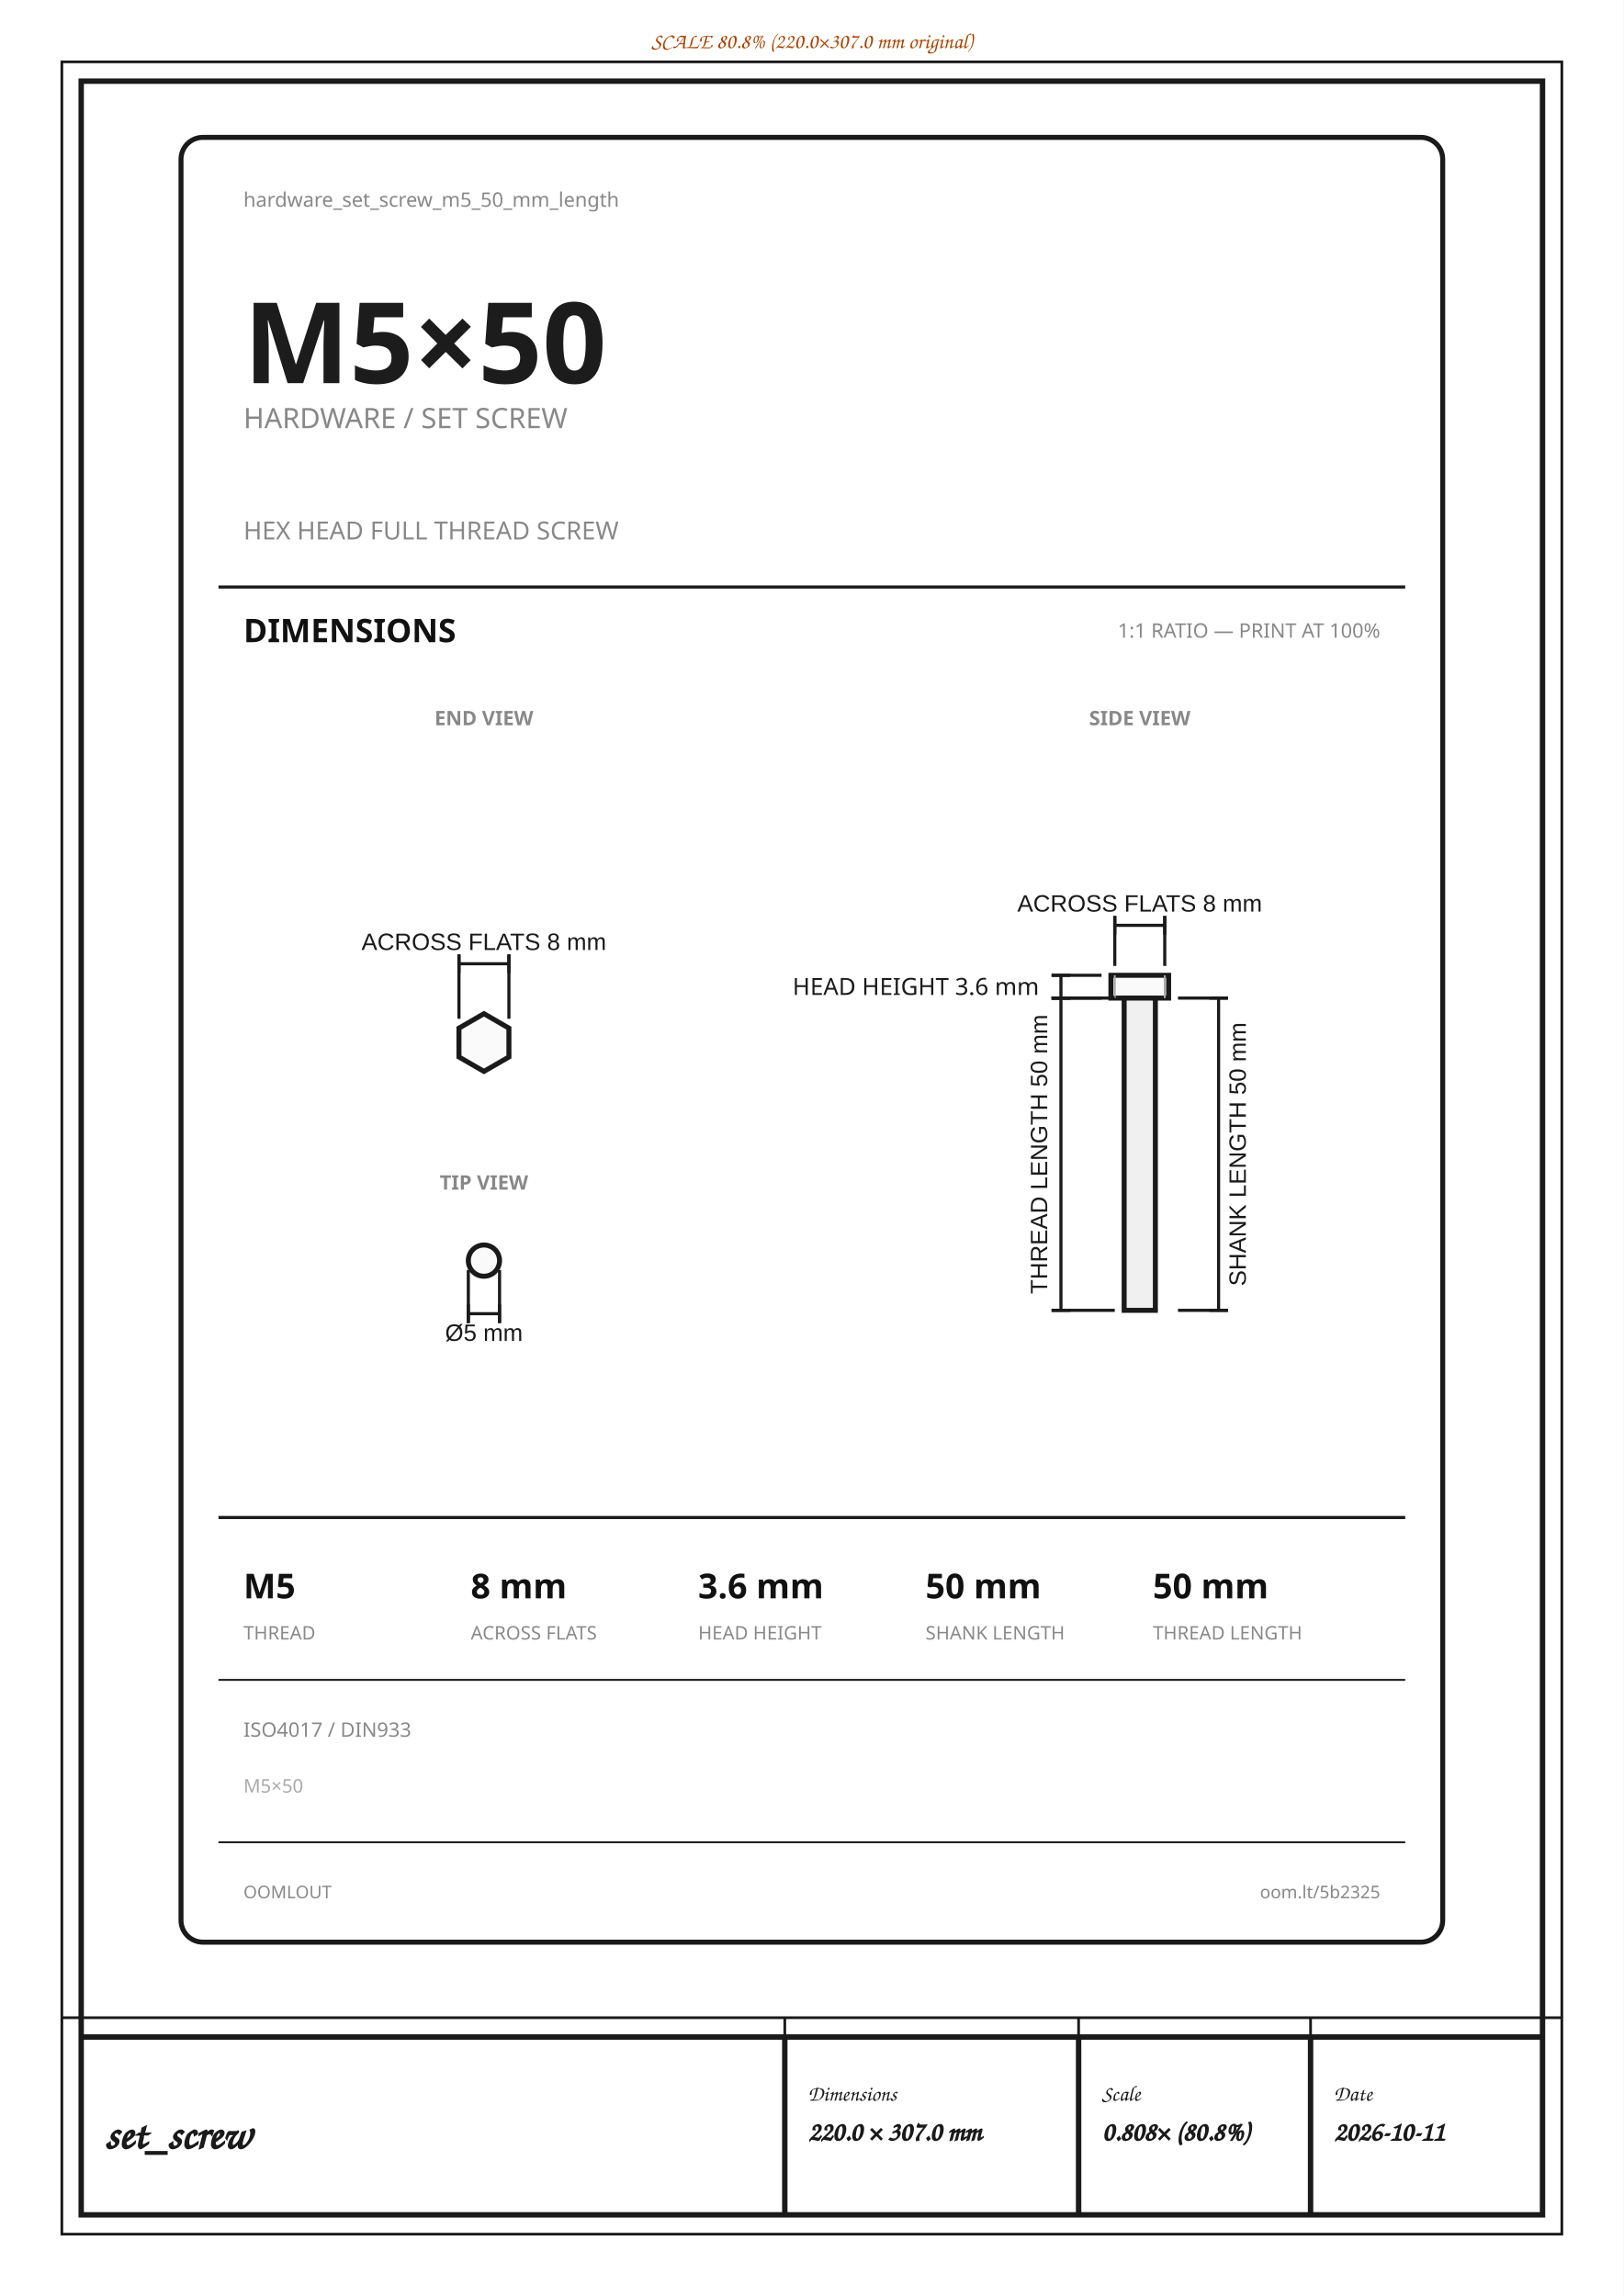
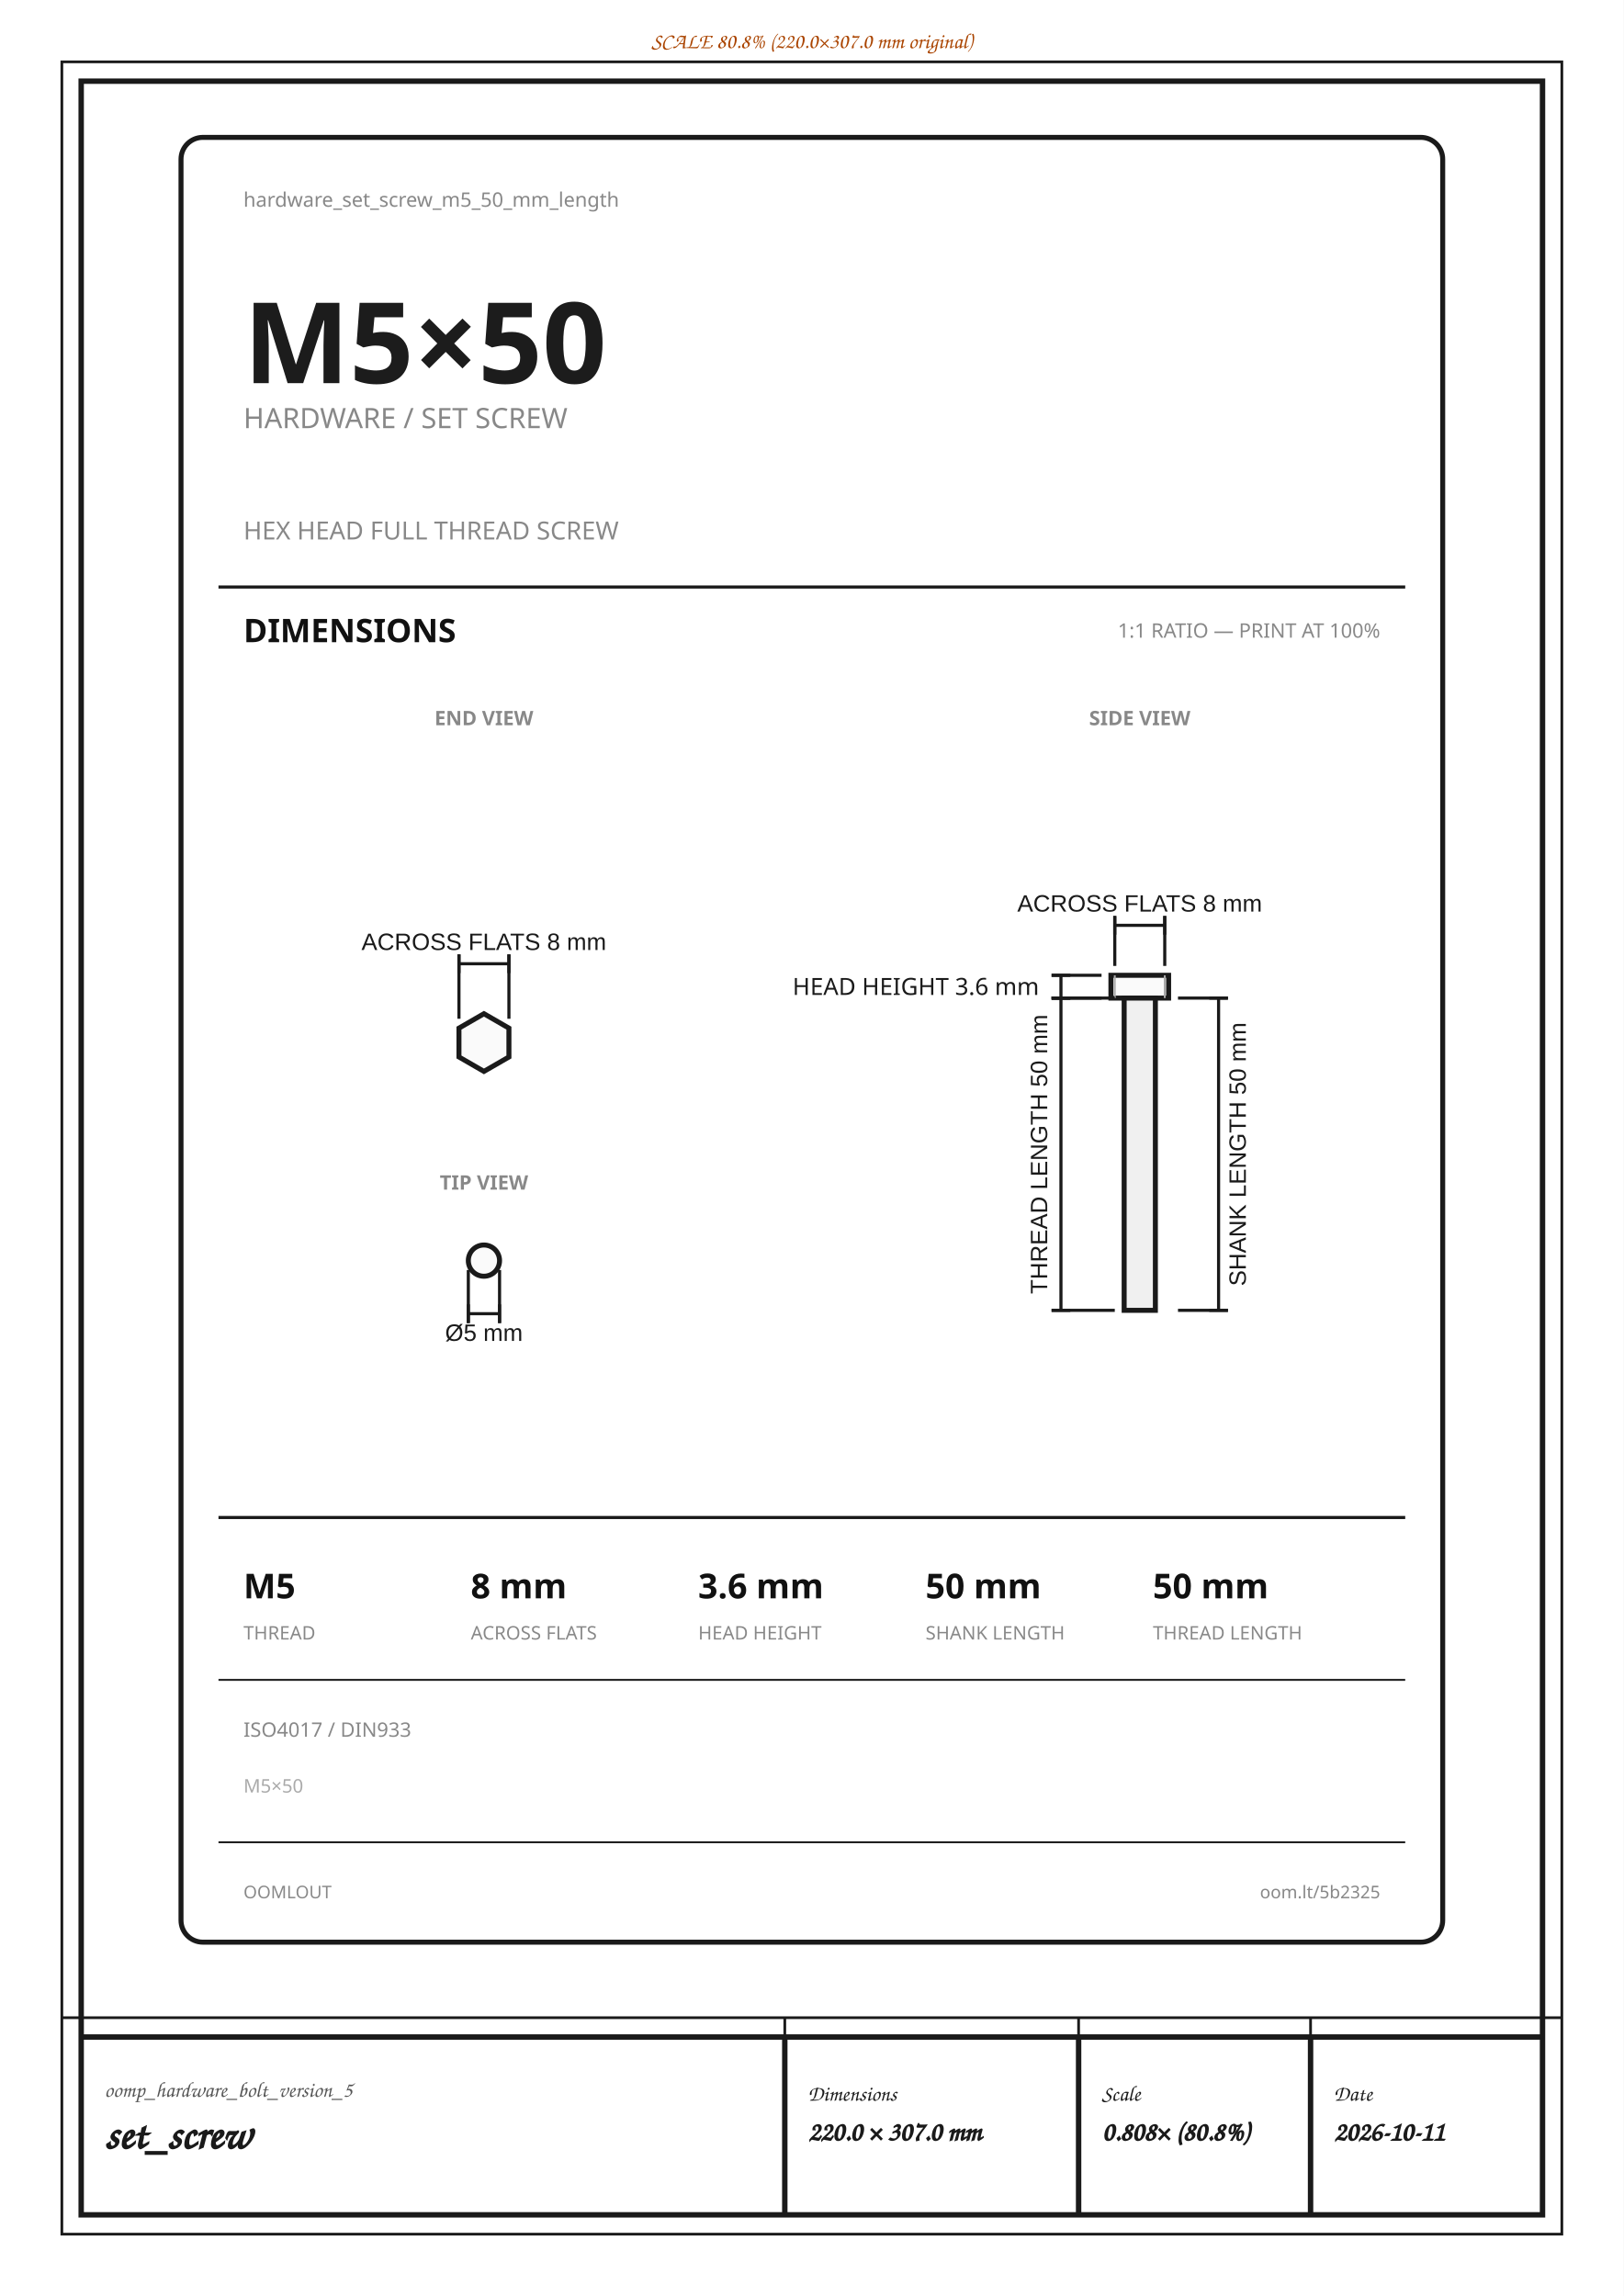
<svg xmlns="http://www.w3.org/2000/svg" width="210mm" height="297mm" viewBox="0 0 210 297">
  <rect x="0" y="0" width="210" height="297" fill="white" stroke="none" />
  <rect x="8" y="8" width="194" height="281" fill="none" stroke="#1A1A1A" stroke-width="0.35" />
  <rect x="10.5" y="10.5" width="189" height="276" fill="none" stroke="#1A1A1A" stroke-width="0.7" />
  <line x1="8" y1="261" x2="202" y2="261" stroke="#1A1A1A" stroke-width="0.35" />
  <line x1="10.5" y1="263.5" x2="199.5" y2="263.5" stroke="#1A1A1A" stroke-width="0.7" />
  <line x1="101.5" y1="261" x2="101.5" y2="286.5" stroke="#1A1A1A" stroke-width="0.35" />
  <line x1="101.5" y1="263.5" x2="101.5" y2="286.5" stroke="#1A1A1A" stroke-width="0.7" />
  <line x1="139.5" y1="261" x2="139.5" y2="286.5" stroke="#1A1A1A" stroke-width="0.35" />
  <line x1="139.5" y1="263.5" x2="139.5" y2="286.5" stroke="#1A1A1A" stroke-width="0.7" />
  <line x1="169.5" y1="261" x2="169.5" y2="286.5" stroke="#1A1A1A" stroke-width="0.35" />
  <line x1="169.5" y1="263.5" x2="169.5" y2="286.5" stroke="#1A1A1A" stroke-width="0.7" />
+   <text x="13.5" y="270.5" font-family="Swis721 Blk BT, comic sans ms" font-size="2.8" font-weight="normal" text-anchor="start" dominant-baseline="middle" fill="#555555" textLength="85" lengthAdjust="spacingAndGlyphs">oomp_hardware_bolt_version_5</text>
  <text x="13.5" y="276.5" font-family="Swis721 Blk BT, comic sans ms" font-size="5.5" font-weight="bold" text-anchor="start" dominant-baseline="middle" fill="#1A1A1A" textLength="85" lengthAdjust="spacingAndGlyphs">set_screw</text>
  <text x="104.5" y="271" font-family="Swis721 Blk BT, comic sans ms" font-size="2.8" font-weight="normal" text-anchor="start" dominant-baseline="middle" fill="#1A1A1A">Dimensions</text>
  <text x="104.5" y="276" font-family="Swis721 Blk BT, comic sans ms" font-size="3.5" font-weight="bold" text-anchor="start" dominant-baseline="middle" fill="#1A1A1A">220.0 × 307.0 mm</text>
  <text x="142.5" y="271" font-family="Swis721 Blk BT, comic sans ms" font-size="2.8" font-weight="normal" text-anchor="start" dominant-baseline="middle" fill="#1A1A1A">Scale</text>
  <text x="142.5" y="276" font-family="Swis721 Blk BT, comic sans ms" font-size="3.5" font-weight="bold" text-anchor="start" dominant-baseline="middle" fill="#1A1A1A">0.808× (80.8%)</text>
  <text x="172.5" y="271" font-family="Swis721 Blk BT, comic sans ms" font-size="2.8" font-weight="normal" text-anchor="start" dominant-baseline="middle" fill="#1A1A1A">Date</text>
  <text x="172.5" y="276" font-family="Swis721 Blk BT, comic sans ms" font-size="3.5" font-weight="bold" text-anchor="start" dominant-baseline="middle" fill="#1A1A1A">2026-10-11</text>
  <text x="105" y="5.5" font-family="Swis721 Blk BT, comic sans ms" font-size="2.8" font-weight="normal" text-anchor="middle" dominant-baseline="middle" fill="#AA4400">SCALE 80.8%  (220.0×307.0 mm original)</text>
  <g transform="translate(16.1401,10.5) scale(0.807818)">
    <rect x="5" y="5" width="210" height="297" fill="#ffffff" stroke="none" />
    <rect x="9" y="9" width="202" height="289" rx="3.5" ry="3.5" fill="none" stroke="#1A1A1A" stroke-width="0.8" />
    <text x="19" y="19" font-family="sans-serif" font-size="3.2" text-anchor="start" dominant-baseline="middle" fill="#888888">hardware_set_screw_m5_50_mm_length</text>
    <text x="19" y="42" font-family="sans-serif" font-size="18" font-weight="bold" text-anchor="start" dominant-baseline="middle" fill="#1C1C1C">M5×50</text>
    <text x="19" y="54" font-family="sans-serif" font-size="4.5" text-anchor="start" dominant-baseline="middle" fill="#888888">HARDWARE / SET SCREW</text>
    <text x="19" y="72" font-family="sans-serif" font-size="4" text-anchor="start" dominant-baseline="middle" fill="#888888">HEX HEAD FULL THREAD SCREW</text>
    <line x1="15" y1="81" x2="205" y2="81" fill="#333333" stroke="#1A1A1A" stroke-width="0.5" />
    <text x="19" y="88" font-family="sans-serif" font-size="5.2" font-weight="bold" text-anchor="start" dominant-baseline="middle" fill="#111111">DIMENSIONS</text>
    <text x="201" y="88" font-family="sans-serif" font-size="3.2" text-anchor="end" dominant-baseline="middle" fill="#888888">1:1 RATIO  —  PRINT AT 100%</text>
    <text x="57.5" y="102" font-family="sans-serif" font-size="3.2" font-weight="bold" text-anchor="middle" dominant-baseline="middle" fill="#888888">END VIEW</text>
    <text x="162.5" y="102" font-family="sans-serif" font-size="3.2" font-weight="bold" text-anchor="middle" dominant-baseline="middle" fill="#888888">SIDE VIEW</text>
    <polygon points="57.5,149.327 53.5,151.636 53.5,156.255 57.5,158.564 61.5,156.255 61.5,151.636" fill="#FAFAFA" stroke="#1A1A1A" stroke-width="0.8" />
    <line x1="53.5" y1="150.136" x2="53.5" y2="139.827" fill="#1A1A1A" stroke="#1A1A1A" stroke-width="0.5" />
    <line x1="61.5" y1="150.136" x2="61.5" y2="139.827" fill="#1A1A1A" stroke="#1A1A1A" stroke-width="0.5" />
    <line x1="53.5" y1="141.327" x2="61.5" y2="141.327" fill="#1A1A1A" stroke="#1A1A1A" stroke-width="0.5" />
    <line x1="53.5" y1="142.827" x2="53.5" y2="139.827" fill="#1A1A1A" stroke="#1A1A1A" stroke-width="0.5" />
    <line x1="61.5" y1="142.827" x2="61.5" y2="139.827" fill="#1A1A1A" stroke="#1A1A1A" stroke-width="0.5" />
    <text x="57.5" y="138.047" font-family="Arial, Helvetica, sans-serif" font-size="3.8" text-anchor="middle" dominant-baseline="middle" fill="#1A1A1A">ACROSS FLATS  8 mm</text>
    <text x="57.5" y="176.364" font-family="sans-serif" font-size="3.2" font-weight="bold" text-anchor="middle" dominant-baseline="middle" fill="#888888">TIP VIEW</text>
    <circle cx="57.5" cy="188.864" r="2.5" fill="#FAFAFA" stroke="#1A1A1A" stroke-width="0.8" />
    <line x1="55" y1="190.364" x2="55" y2="198.864" fill="#1A1A1A" stroke="#1A1A1A" stroke-width="0.5" />
    <line x1="60" y1="190.364" x2="60" y2="198.864" fill="#1A1A1A" stroke="#1A1A1A" stroke-width="0.5" />
    <line x1="55" y1="197.364" x2="60" y2="197.364" fill="#1A1A1A" stroke="#1A1A1A" stroke-width="0.5" />
    <line x1="55" y1="198.864" x2="55" y2="195.864" fill="#1A1A1A" stroke="#1A1A1A" stroke-width="0.5" />
    <line x1="60" y1="198.864" x2="60" y2="195.864" fill="#1A1A1A" stroke="#1A1A1A" stroke-width="0.5" />
    <text x="57.5" y="200.644" font-family="Arial, Helvetica, sans-serif" font-size="3.8" text-anchor="middle" dominant-baseline="middle" fill="#1A1A1A">Ø5 mm</text>
    <rect x="157.881" y="143.175" width="9.238" height="3.65" fill="#FAFAFA" stroke="#1A1A1A" stroke-width="0.8" />
    <line x1="158.5" y1="146.825" x2="158.5" y2="143.175" fill="#333333" stroke="#AAAAAA" stroke-width="0.3" />
    <line x1="166.5" y1="146.825" x2="166.5" y2="143.175" fill="#333333" stroke="#AAAAAA" stroke-width="0.3" />
    <rect x="160" y="146.825" width="5" height="50" fill="#F0F0F0" stroke="#1A1A1A" stroke-width="0.8" />
    <line x1="158.5" y1="141.675" x2="158.5" y2="133.675" fill="#1A1A1A" stroke="#1A1A1A" stroke-width="0.5" />
    <line x1="166.5" y1="141.675" x2="166.5" y2="133.675" fill="#1A1A1A" stroke="#1A1A1A" stroke-width="0.5" />
    <line x1="158.5" y1="135.175" x2="166.5" y2="135.175" fill="#1A1A1A" stroke="#1A1A1A" stroke-width="0.5" />
    <line x1="158.5" y1="136.675" x2="158.5" y2="133.675" fill="#1A1A1A" stroke="#1A1A1A" stroke-width="0.5" />
    <line x1="166.5" y1="136.675" x2="166.5" y2="133.675" fill="#1A1A1A" stroke="#1A1A1A" stroke-width="0.5" />
    <text x="162.5" y="131.895" font-family="Arial, Helvetica, sans-serif" font-size="3.8" text-anchor="middle" dominant-baseline="middle" fill="#1A1A1A">ACROSS FLATS  8 mm</text>
    <line x1="156.381" y1="146.825" x2="148.381" y2="146.825" fill="#333333" stroke="#1A1A1A" stroke-width="0.5" />
    <line x1="148.381" y1="146.825" x2="151.381" y2="146.825" fill="#333333" stroke="#1A1A1A" stroke-width="0.5" />
    <line x1="156.381" y1="143.175" x2="148.381" y2="143.175" fill="#333333" stroke="#1A1A1A" stroke-width="0.5" />
    <line x1="148.381" y1="143.175" x2="151.381" y2="143.175" fill="#333333" stroke="#1A1A1A" stroke-width="0.5" />
    <line x1="149.881" y1="146.825" x2="149.881" y2="143.175" fill="#333333" stroke="#1A1A1A" stroke-width="0.5" />
    <text x="146.381" y="145" font-family="sans-serif" font-size="3.8" text-anchor="end" dominant-baseline="middle" fill="#1A1A1A">HEAD HEIGHT  3.6 mm</text>
    <line x1="168.619" y1="196.825" x2="176.619" y2="196.825" fill="#1A1A1A" stroke="#1A1A1A" stroke-width="0.5" />
    <line x1="168.619" y1="146.825" x2="176.619" y2="146.825" fill="#1A1A1A" stroke="#1A1A1A" stroke-width="0.5" />
    <line x1="175.119" y1="196.825" x2="175.119" y2="146.825" fill="#1A1A1A" stroke="#1A1A1A" stroke-width="0.5" />
    <line x1="173.619" y1="196.825" x2="176.619" y2="196.825" fill="#1A1A1A" stroke="#1A1A1A" stroke-width="0.5" />
    <line x1="173.619" y1="146.825" x2="176.619" y2="146.825" fill="#1A1A1A" stroke="#1A1A1A" stroke-width="0.5" />
    <text x="178.399" y="171.825" font-family="Arial, Helvetica, sans-serif" font-size="3.8" text-anchor="middle" dominant-baseline="middle" fill="#1A1A1A" transform="rotate(-90.000,178.3988,171.825)">SHANK LENGTH  50 mm</text>
    <line x1="158.5" y1="196.825" x2="148.381" y2="196.825" fill="#1A1A1A" stroke="#1A1A1A" stroke-width="0.5" />
    <line x1="158.5" y1="146.825" x2="148.381" y2="146.825" fill="#1A1A1A" stroke="#1A1A1A" stroke-width="0.5" />
    <line x1="149.881" y1="196.825" x2="149.881" y2="146.825" fill="#1A1A1A" stroke="#1A1A1A" stroke-width="0.5" />
    <line x1="148.381" y1="196.825" x2="151.381" y2="196.825" fill="#1A1A1A" stroke="#1A1A1A" stroke-width="0.5" />
    <line x1="148.381" y1="146.825" x2="151.381" y2="146.825" fill="#1A1A1A" stroke="#1A1A1A" stroke-width="0.5" />
    <text x="146.601" y="171.825" font-family="Arial, Helvetica, sans-serif" font-size="3.8" text-anchor="middle" dominant-baseline="middle" fill="#1A1A1A" transform="rotate(-90.000,146.6012,171.825)">THREAD LENGTH  50 mm</text>
    <line x1="15" y1="230" x2="205" y2="230" fill="#333333" stroke="#1A1A1A" stroke-width="0.5" />
    <text x="19" y="241" font-family="sans-serif" font-size="5.5" font-weight="bold" text-anchor="start" dominant-baseline="middle" fill="#111111">M5</text>
    <text x="19" y="248.5" font-family="sans-serif" font-size="3" text-anchor="start" dominant-baseline="middle" fill="#888888">THREAD</text>
    <text x="55.4" y="241" font-family="sans-serif" font-size="5.5" font-weight="bold" text-anchor="start" dominant-baseline="middle" fill="#111111">8 mm</text>
    <text x="55.4" y="248.5" font-family="sans-serif" font-size="3" text-anchor="start" dominant-baseline="middle" fill="#888888">ACROSS FLATS</text>
    <text x="91.8" y="241" font-family="sans-serif" font-size="5.5" font-weight="bold" text-anchor="start" dominant-baseline="middle" fill="#111111">3.6 mm</text>
    <text x="91.8" y="248.5" font-family="sans-serif" font-size="3" text-anchor="start" dominant-baseline="middle" fill="#888888">HEAD HEIGHT</text>
    <text x="128.2" y="241" font-family="sans-serif" font-size="5.5" font-weight="bold" text-anchor="start" dominant-baseline="middle" fill="#111111">50 mm</text>
    <text x="128.2" y="248.5" font-family="sans-serif" font-size="3" text-anchor="start" dominant-baseline="middle" fill="#888888">SHANK LENGTH</text>
    <text x="164.6" y="241" font-family="sans-serif" font-size="5.5" font-weight="bold" text-anchor="start" dominant-baseline="middle" fill="#111111">50 mm</text>
    <text x="164.6" y="248.5" font-family="sans-serif" font-size="3" text-anchor="start" dominant-baseline="middle" fill="#888888">THREAD LENGTH</text>
    <line x1="15" y1="256" x2="205" y2="256" fill="#333333" stroke="#1A1A1A" stroke-width="0.3" />
    <text x="19" y="264" font-family="sans-serif" font-size="3.2" text-anchor="start" dominant-baseline="middle" fill="#888888">ISO4017 / DIN933</text>
    <text x="19" y="273" font-family="sans-serif" font-size="3" text-anchor="start" dominant-baseline="middle" fill="#aaaaaa">M5×50</text>
    <line x1="15" y1="282" x2="205" y2="282" fill="#333333" stroke="#1A1A1A" stroke-width="0.3" />
    <text x="19" y="290" font-family="sans-serif" font-size="2.8" text-anchor="start" dominant-baseline="middle" fill="#888888">OOMLOUT</text>
    <text x="201" y="290" font-family="sans-serif" font-size="2.8" text-anchor="end" dominant-baseline="middle" fill="#888888">oom.lt/5b2325</text>
  </g>
</svg>
